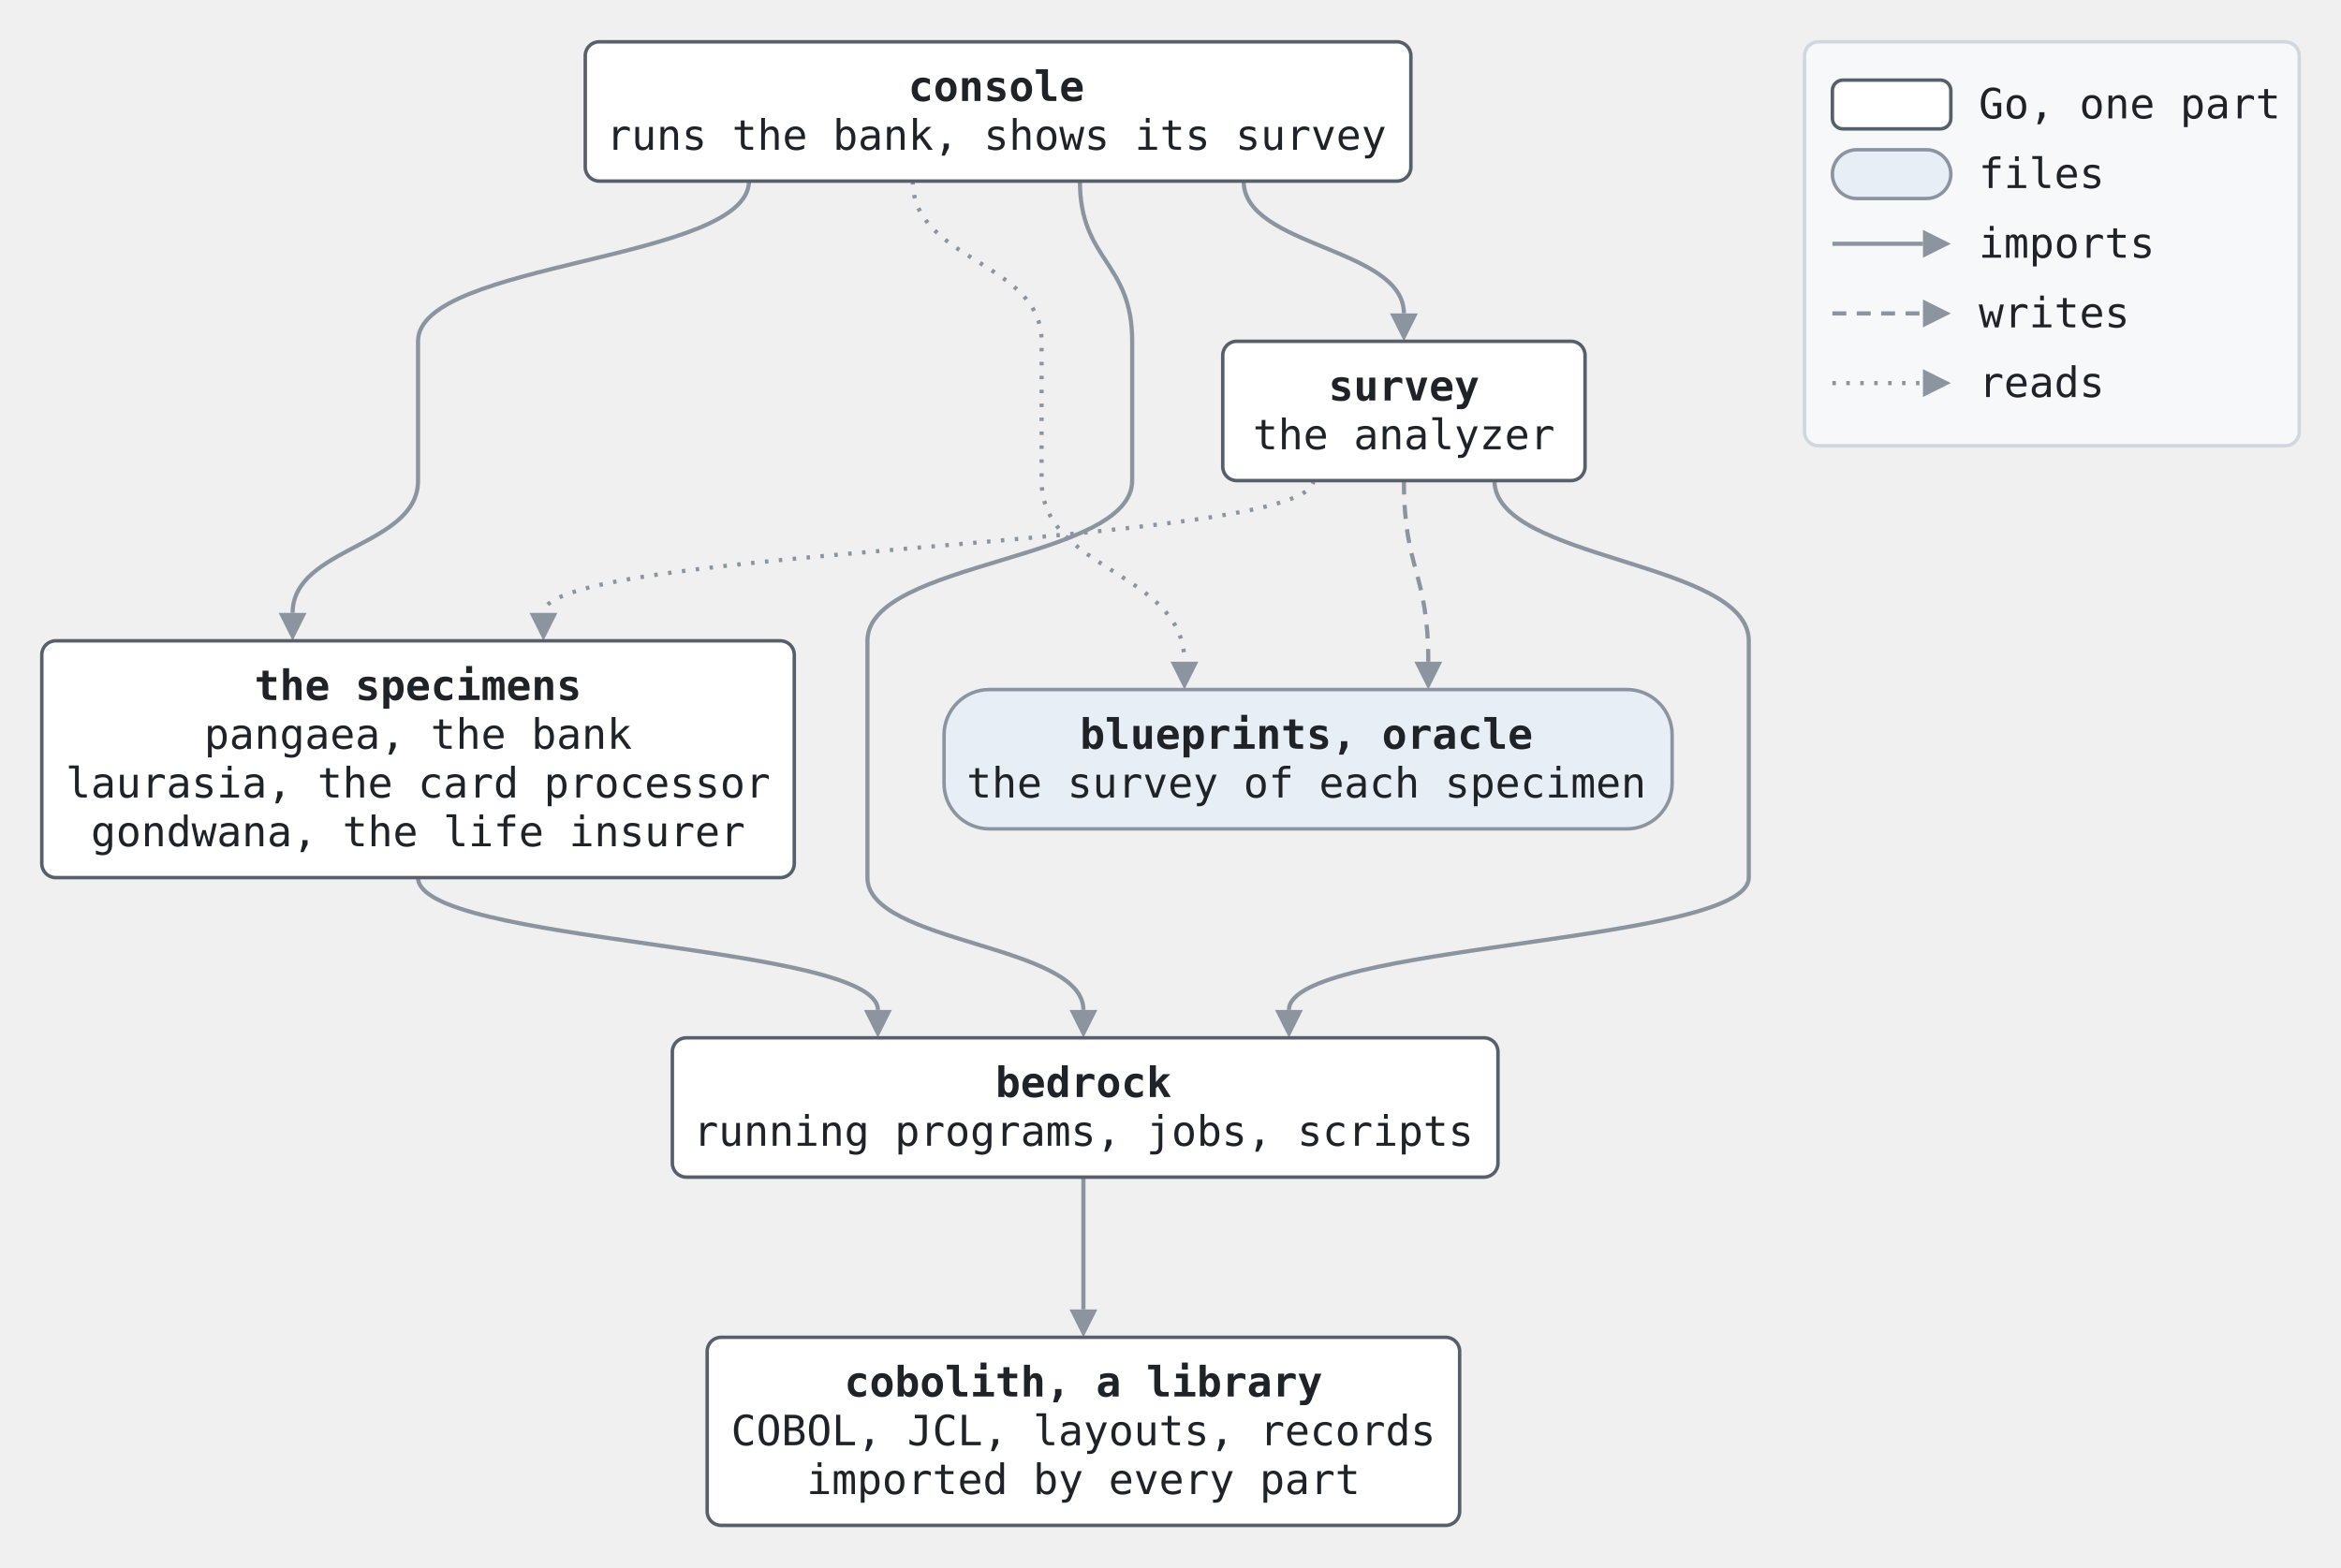
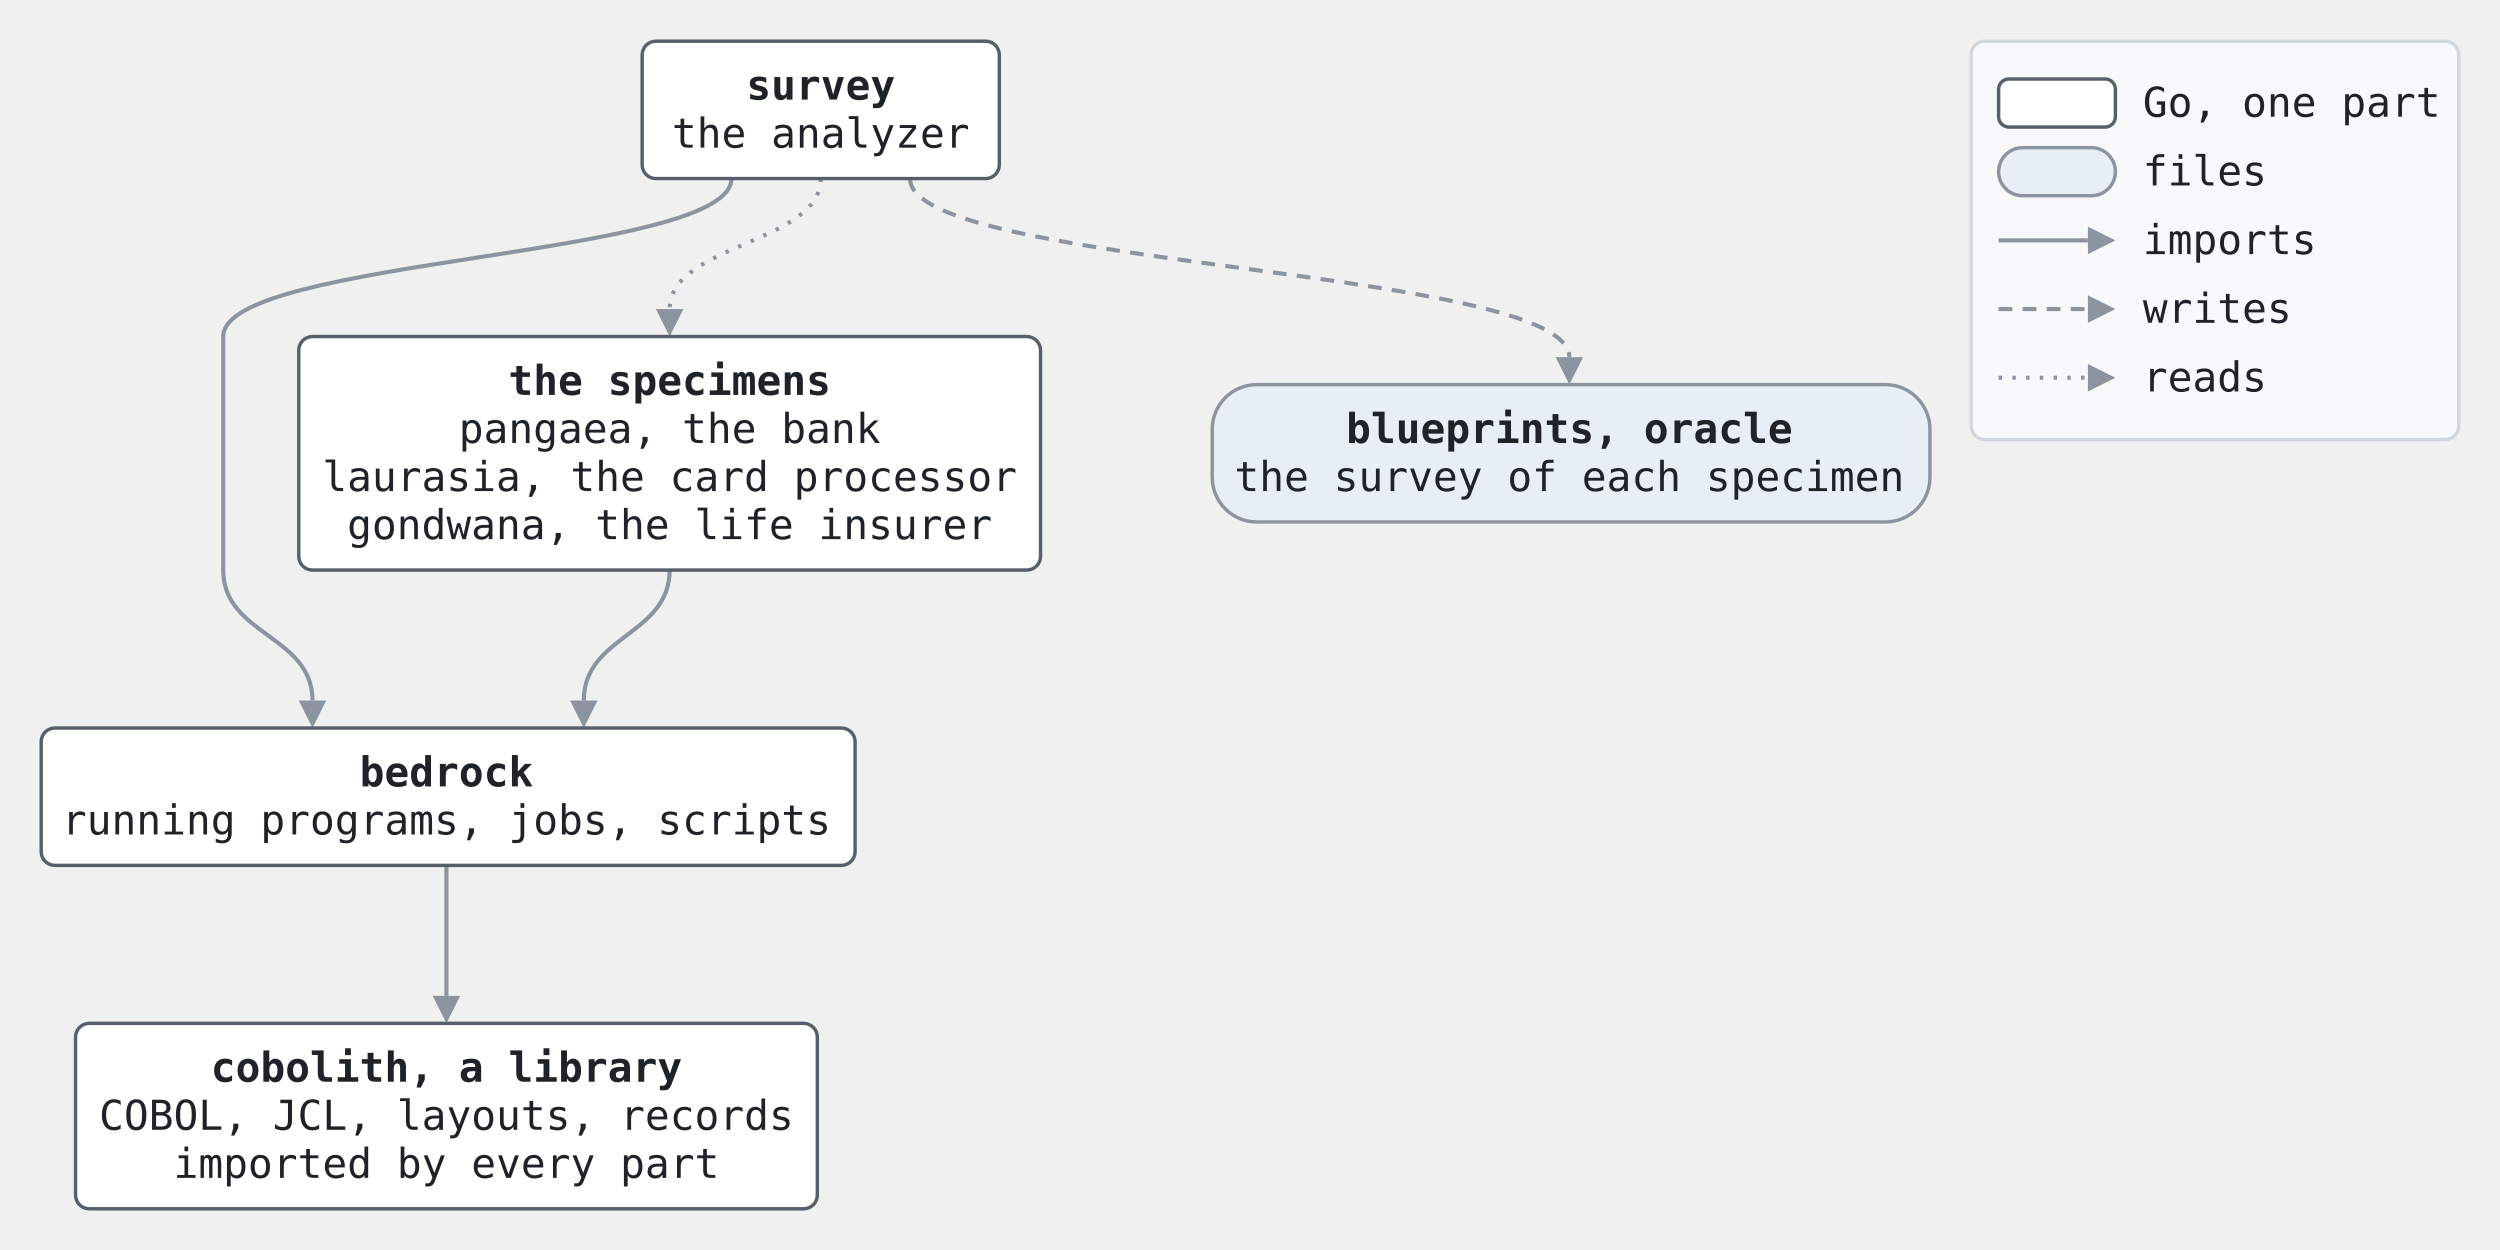
- <svg xmlns="http://www.w3.org/2000/svg" width="672" height="450" viewBox="0 0 672 450" font-family="ui-monospace, SFMono-Regular, Menlo, Consolas, monospace" font-size="12">
+ <svg xmlns="http://www.w3.org/2000/svg" width="728" height="364" viewBox="0 0 728 364" font-family="ui-monospace, SFMono-Regular, Menlo, Consolas, monospace" font-size="12">
  <style>
.box { fill: #ffffff; stroke: #57606a; stroke-width: 1 }
.box.emphasis { stroke-width: 2.5 }
.box.data { fill: #e8eef6; stroke: #8c959f }
.box.external { fill: #fbecd0; stroke: #a16207; stroke-width: 2 }
.box.dashed { stroke-dasharray: 4 3 }
.label { fill: #1f2328 }
.label.first { font-weight: 600 }
.edge { fill: none; stroke: #8c959f; stroke-width: 1.2 }
.edge.dashed { stroke-dasharray: 4 3 }
.edge.dotted { stroke-dasharray: 1 3 }
.head { fill: #8c959f }
.legend { fill: #f6f8fa; stroke: #d0d7de }
.edge-label { fill: #57606a; font-size: 11px; paint-order: stroke; stroke: #ffffff; stroke-width: 4px; stroke-linejoin: round }
.box.highlight { stroke: #c2410c; stroke-width: 2.5 }
.edge.highlight { stroke: #c2410c; stroke-width: 2 }
.head.highlight { fill: #c2410c }
@media (prefers-color-scheme: dark) {
  .box { fill: #161b22; stroke: #8b949e }
  .box.data { fill: #1f2a3a; stroke: #6e7681 }
  .box.external { fill: #3a2c12; stroke: #d6a64a }
  .label { fill: #e6edf3 }
  .edge { stroke: #6e7681 }
  .head { fill: #6e7681 }
  .legend { fill: #0d1117; stroke: #30363d }
  .edge-label { fill: #9da5ae; stroke: #0d1117 }
  .box.highlight, .edge.highlight { stroke: #fb923c }
  .head.highlight { fill: #fb923c }
}
</style>
  <defs>
    <marker id="arrow" viewBox="0 0 8 8" refX="0" refY="4" markerUnits="userSpaceOnUse" markerWidth="8" markerHeight="8" orient="auto-start-reverse">
      <path class="head" d="M0,0 L8,4 L0,8 z" />
    </marker>
    <marker id="arrow-highlight" viewBox="0 0 8 8" refX="0" refY="4" markerUnits="userSpaceOnUse" markerWidth="8" markerHeight="8" orient="auto-start-reverse">
      <path class="head highlight" d="M0,0 L8,4 L0,8 z" />
    </marker>
  </defs>
-   <path class="edge" d="M357,52 C357,71 403,71 403,90" marker-end="url(#arrow)" />
-   <path class="edge" d="M215,52 C215,75 120,75 120,98 L120,138 C120,157 84,157 84,176" marker-end="url(#arrow)" />
-   <path class="edge dotted" d="M262,52 C262,75 299,75 299,98 L299,138 C299,164 340,164 340,190" marker-end="url(#arrow)" />
-   <path class="edge" d="M310,52 C310,75 325,75 325,98 L325,138 C325,161 249,161 249,184 L249,252 C249,271 311,271 311,290" marker-end="url(#arrow)" />
-   <path class="edge dotted" d="M377,138 C377,157 156,157 156,176" marker-end="url(#arrow)" />
-   <path class="edge dashed" d="M403,138 C403,164 410,164 410,190" marker-end="url(#arrow)" />
-   <path class="edge" d="M429,138 C429,161 502,161 502,184 L502,252 C502,271 370,271 370,290" marker-end="url(#arrow)" />
-   <path class="edge" d="M120,252 C120,271 252,271 252,290" marker-end="url(#arrow)" />
-   <path class="edge" d="M311,338 C311,357 311,357 311,376" marker-end="url(#arrow)" />
+   <path class="edge dotted" d="M239,52 C239,71 195,71 195,90" marker-end="url(#arrow)" />
+   <path class="edge dashed" d="M265,52 C265,78 457,78 457,104" marker-end="url(#arrow)" />
+   <path class="edge" d="M213,52 C213,75 65,75 65,98 L65,166 C65,185 91,185 91,204" marker-end="url(#arrow)" />
+   <path class="edge" d="M195,166 C195,185 170,185 170,204" marker-end="url(#arrow)" />
+   <path class="edge" d="M130,252 C130,271 130,271 130,290" marker-end="url(#arrow)" />
  <g>
-     <rect class="box" x="168" y="12" width="237" height="40" rx="4" />
-     <text class="label first" x="286" y="29" text-anchor="middle">console</text>
-     <text class="label" x="286" y="43" text-anchor="middle">runs the bank, shows its survey</text>
+     <rect class="box" x="187" y="12" width="104" height="40" rx="4" />
+     <text class="label first" x="239" y="29" text-anchor="middle">survey</text>
+     <text class="label" x="239" y="43" text-anchor="middle">the analyzer</text>
  </g>
  <g>
-     <rect class="box" x="351" y="98" width="104" height="40" rx="4" />
-     <text class="label first" x="403" y="115" text-anchor="middle">survey</text>
-     <text class="label" x="403" y="129" text-anchor="middle">the analyzer</text>
+     <rect class="box" x="87" y="98" width="216" height="68" rx="4" />
+     <text class="label first" x="195" y="115" text-anchor="middle">the specimens</text>
+     <text class="label" x="195" y="129" text-anchor="middle">pangaea, the bank</text>
+     <text class="label" x="195" y="143" text-anchor="middle">laurasia, the card processor</text>
+     <text class="label" x="195" y="157" text-anchor="middle">gondwana, the life insurer</text>
  </g>
  <g>
-     <rect class="box" x="12" y="184" width="216" height="68" rx="4" />
-     <text class="label first" x="120" y="201" text-anchor="middle">the specimens</text>
-     <text class="label" x="120" y="215" text-anchor="middle">pangaea, the bank</text>
-     <text class="label" x="120" y="229" text-anchor="middle">laurasia, the card processor</text>
-     <text class="label" x="120" y="243" text-anchor="middle">gondwana, the life insurer</text>
+     <rect class="box data" x="353" y="112" width="209" height="40" rx="13" />
+     <text class="label first" x="457" y="129" text-anchor="middle">blueprints, oracle</text>
+     <text class="label" x="457" y="143" text-anchor="middle">the survey of each specimen</text>
  </g>
  <g>
-     <rect class="box data" x="271" y="198" width="209" height="40" rx="13" />
-     <text class="label first" x="375" y="215" text-anchor="middle">blueprints, oracle</text>
-     <text class="label" x="375" y="229" text-anchor="middle">the survey of each specimen</text>
+     <rect class="box" x="12" y="212" width="237" height="40" rx="4" />
+     <text class="label first" x="130" y="229" text-anchor="middle">bedrock</text>
+     <text class="label" x="130" y="243" text-anchor="middle">running programs, jobs, scripts</text>
  </g>
  <g>
-     <rect class="box" x="193" y="298" width="237" height="40" rx="4" />
-     <text class="label first" x="311" y="315" text-anchor="middle">bedrock</text>
-     <text class="label" x="311" y="329" text-anchor="middle">running programs, jobs, scripts</text>
-   </g>
-   <g>
-     <rect class="box" x="203" y="384" width="216" height="54" rx="4" />
-     <text class="label first" x="311" y="401" text-anchor="middle">cobolith, a library</text>
-     <text class="label" x="311" y="415" text-anchor="middle">COBOL, JCL, layouts, records</text>
-     <text class="label" x="311" y="429" text-anchor="middle">imported by every part</text>
+     <rect class="box" x="22" y="298" width="216" height="54" rx="4" />
+     <text class="label first" x="130" y="315" text-anchor="middle">cobolith, a library</text>
+     <text class="label" x="130" y="329" text-anchor="middle">COBOL, JCL, layouts, records</text>
+     <text class="label" x="130" y="343" text-anchor="middle">imported by every part</text>
  </g>
  <g class="legend-keys">
-     <rect class="legend" x="518" y="12" width="142" height="116" rx="4" />
-     <rect class="box" x="526" y="23" width="34" height="14" rx="3" />
-     <text class="label" x="568" y="34">Go, one part</text>
-     <rect class="box data" x="526" y="43" width="34" height="14" rx="7" />
-     <text class="label" x="568" y="54">files</text>
-     <path class="edge" d="M526,70 L552,70" marker-end="url(#arrow)" />
-     <text class="label" x="568" y="74">imports</text>
-     <path class="edge dashed" d="M526,90 L552,90" marker-end="url(#arrow)" />
-     <text class="label" x="568" y="94">writes</text>
-     <path class="edge dotted" d="M526,110 L552,110" marker-end="url(#arrow)" />
-     <text class="label" x="568" y="114">reads</text>
+     <rect class="legend" x="574" y="12" width="142" height="116" rx="4" />
+     <rect class="box" x="582" y="23" width="34" height="14" rx="3" />
+     <text class="label" x="624" y="34">Go, one part</text>
+     <rect class="box data" x="582" y="43" width="34" height="14" rx="7" />
+     <text class="label" x="624" y="54">files</text>
+     <path class="edge" d="M582,70 L608,70" marker-end="url(#arrow)" />
+     <text class="label" x="624" y="74">imports</text>
+     <path class="edge dashed" d="M582,90 L608,90" marker-end="url(#arrow)" />
+     <text class="label" x="624" y="94">writes</text>
+     <path class="edge dotted" d="M582,110 L608,110" marker-end="url(#arrow)" />
+     <text class="label" x="624" y="114">reads</text>
  </g>
</svg>
